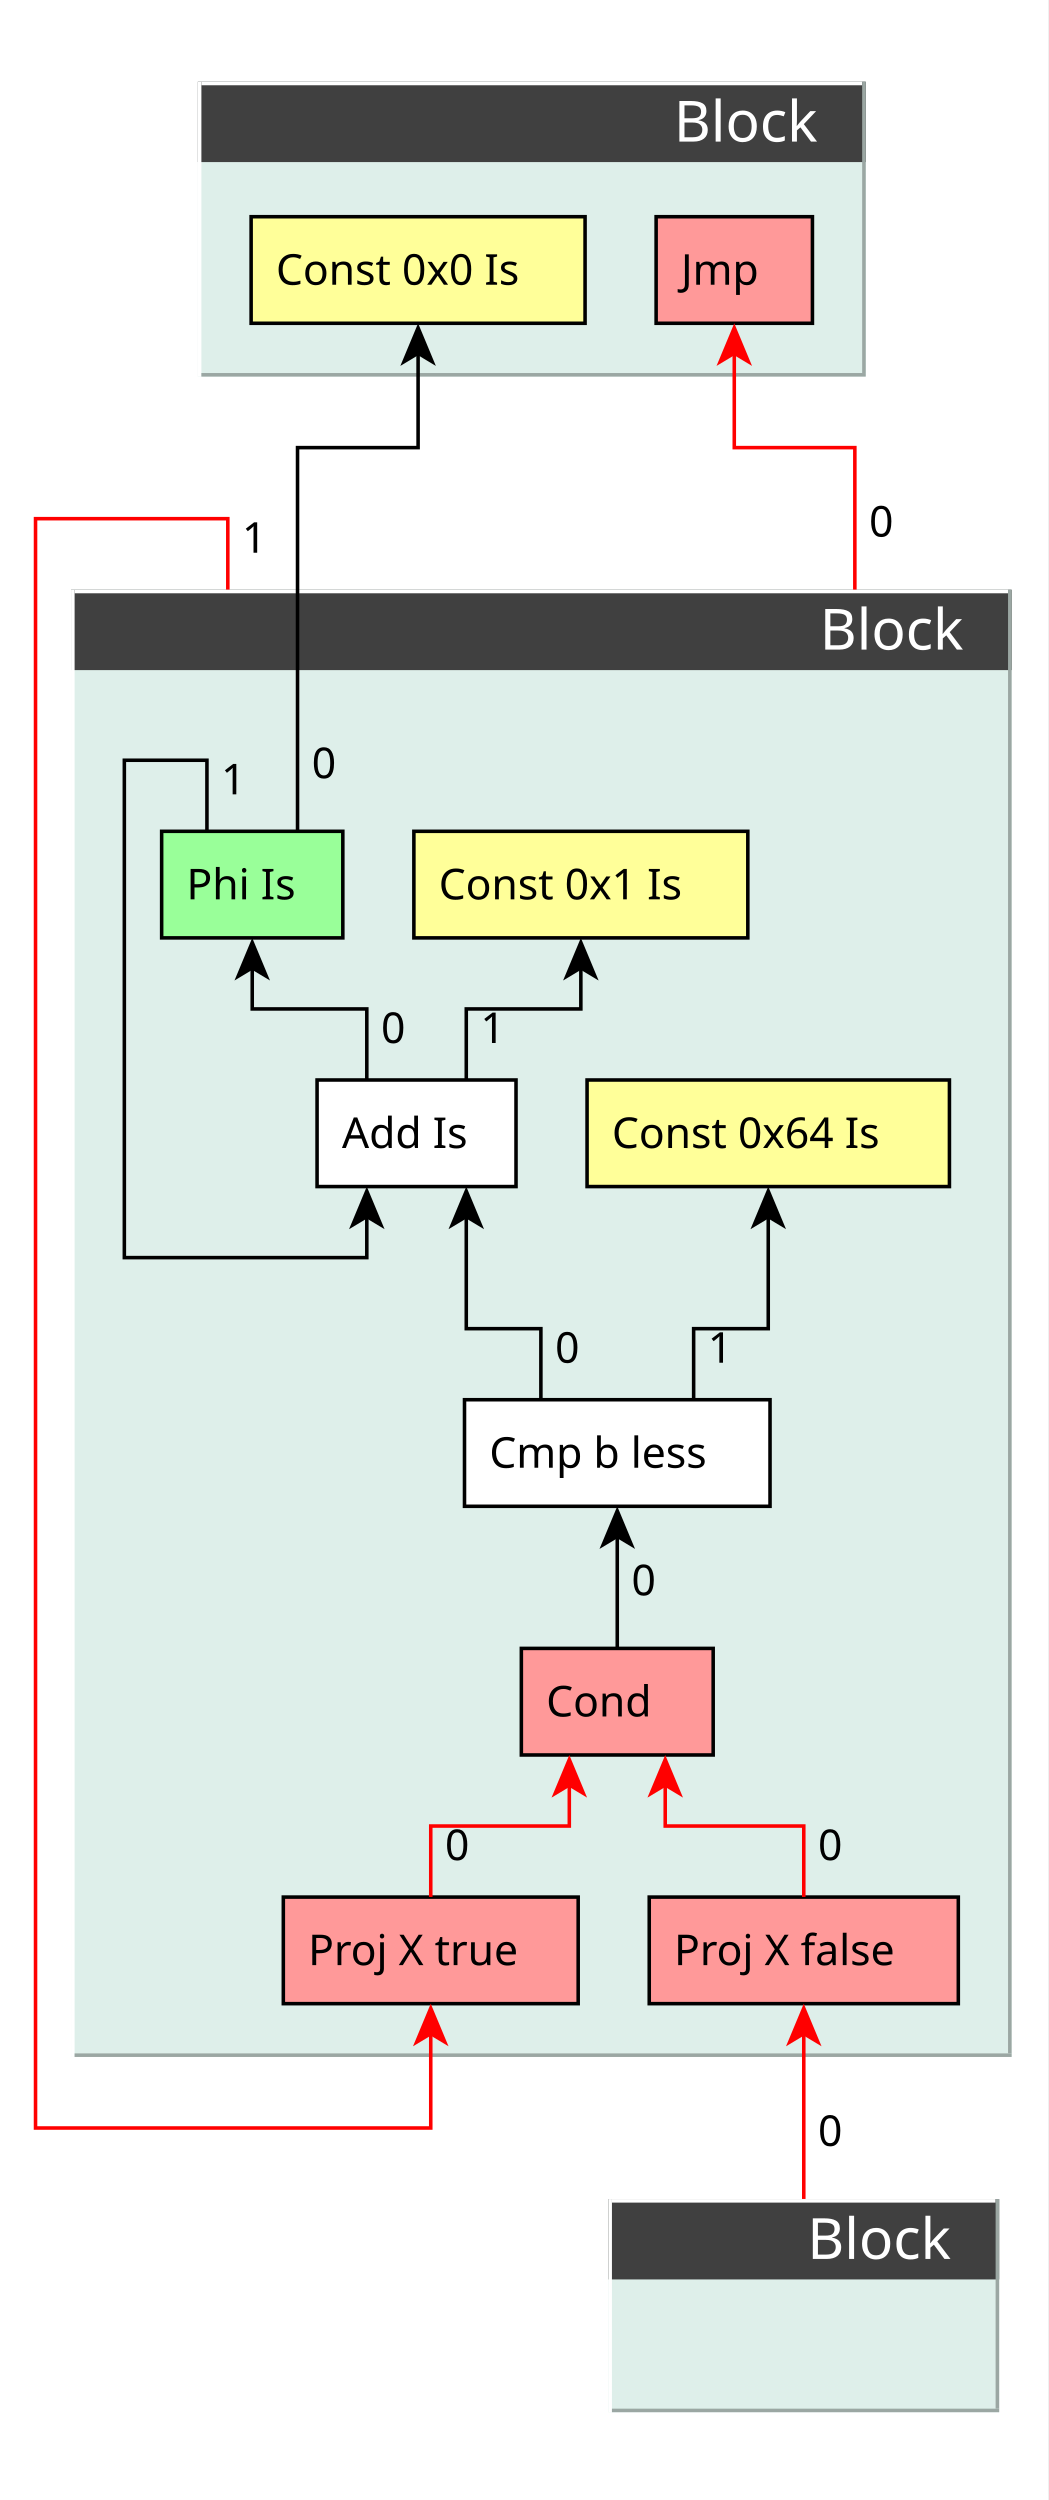
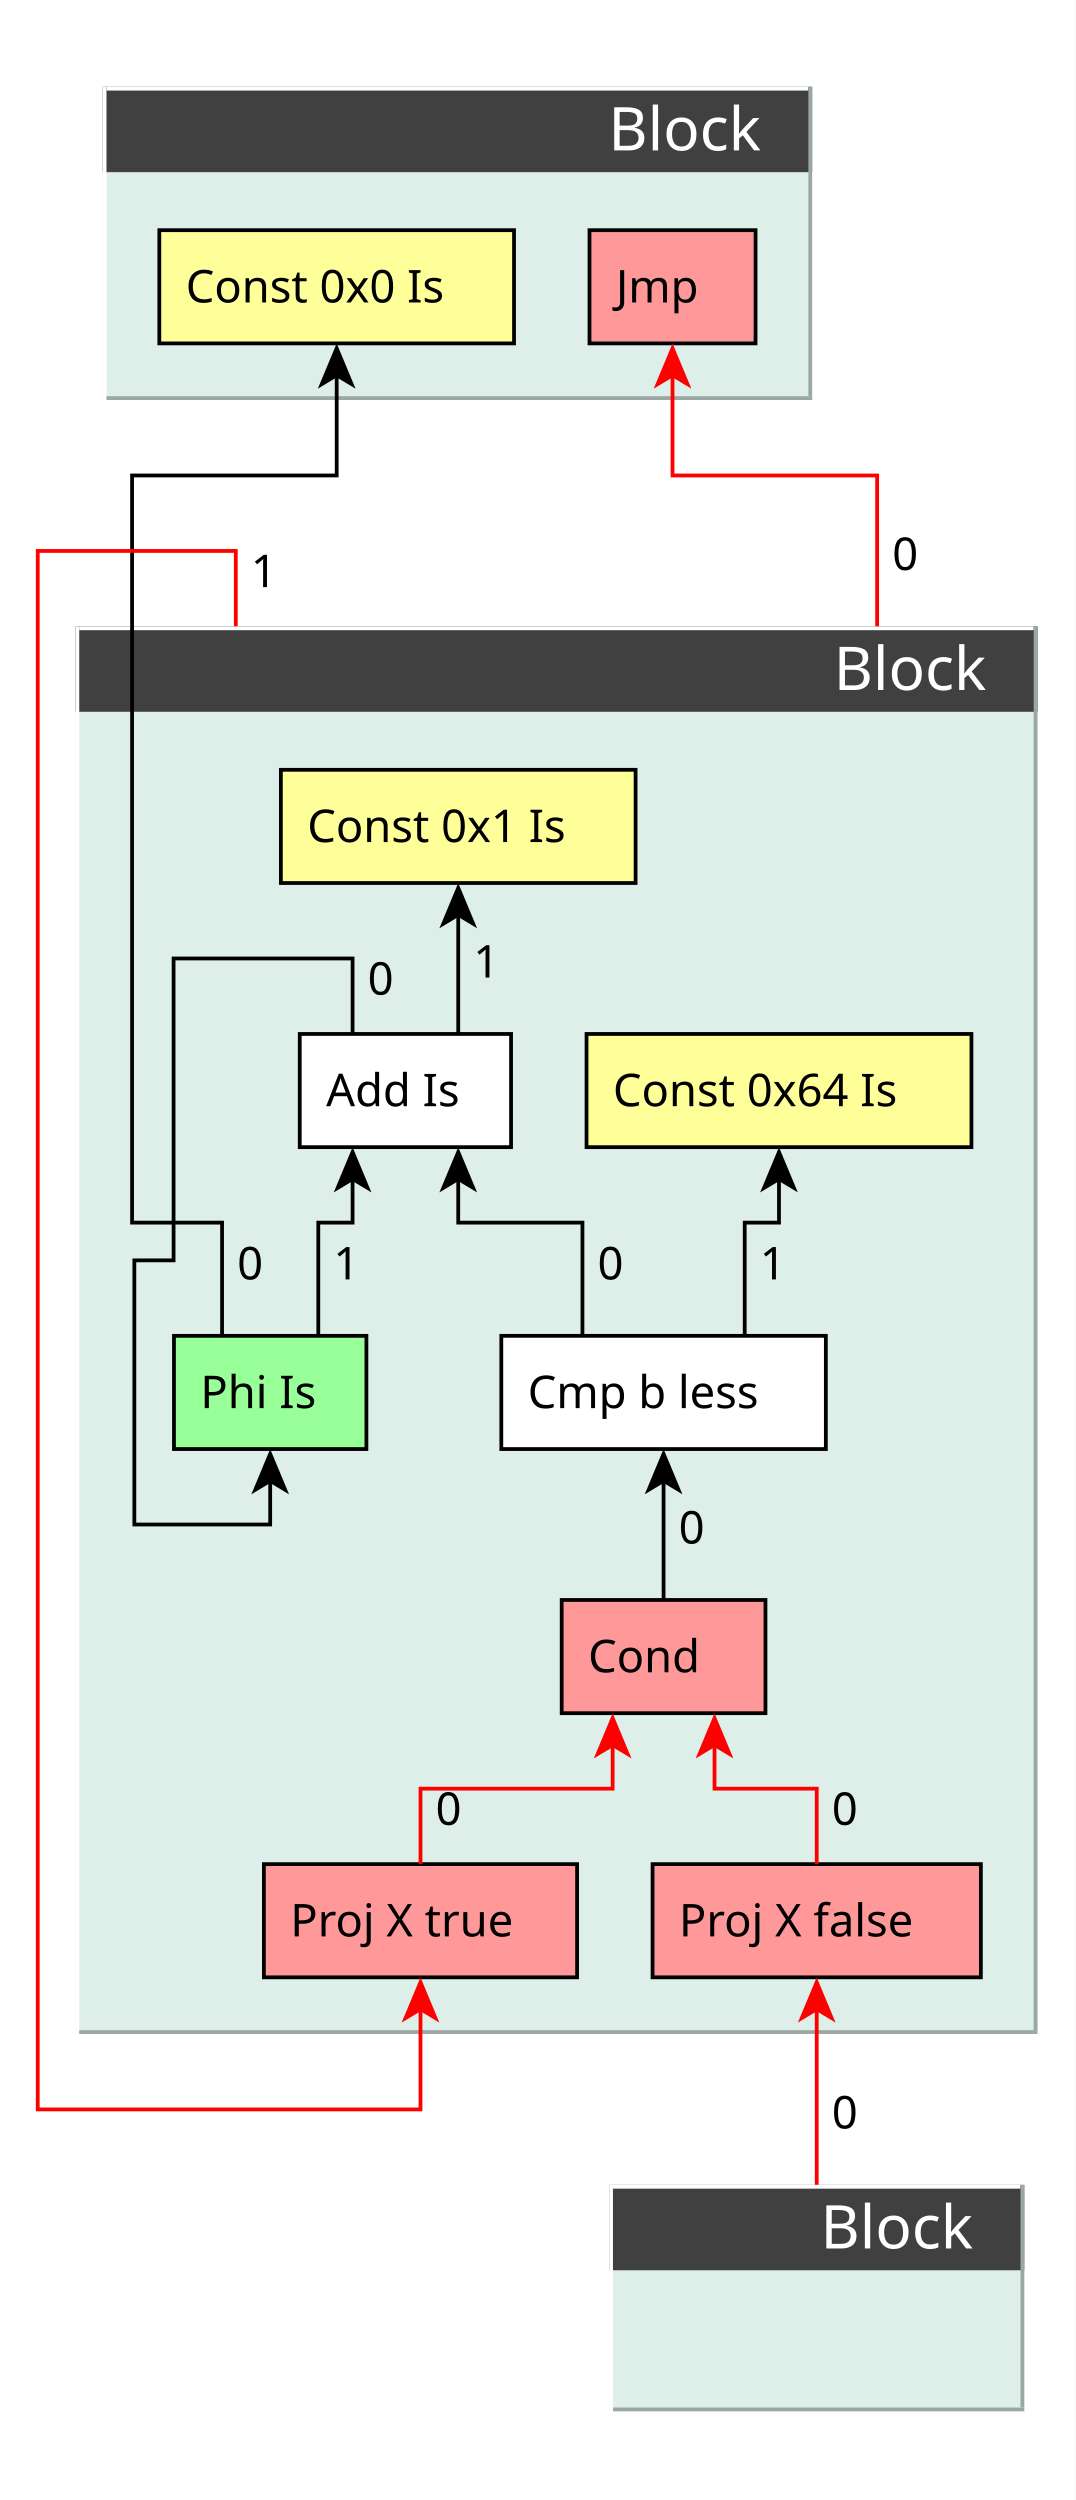
- <svg xmlns="http://www.w3.org/2000/svg" fill-opacity="1" color-rendering="auto" color-interpolation="auto" text-rendering="auto" stroke="black" stroke-linecap="square" width="275" stroke-miterlimit="10" shape-rendering="auto" stroke-opacity="1" fill="black" stroke-dasharray="none" font-weight="normal" stroke-width="1" height="656" font-family="'Dialog'" font-style="normal" stroke-linejoin="miter" font-size="12" stroke-dashoffset="0" image-rendering="auto">
+ <svg xmlns="http://www.w3.org/2000/svg" fill-opacity="1" color-rendering="auto" color-interpolation="auto" text-rendering="auto" stroke="black" stroke-linecap="square" width="265" stroke-miterlimit="10" shape-rendering="auto" stroke-opacity="1" fill="black" stroke-dasharray="none" font-weight="normal" stroke-width="1" height="616" font-family="'Dialog'" font-style="normal" stroke-linejoin="miter" font-size="12" stroke-dashoffset="0" image-rendering="auto">
  <defs id="genericDefs" />
  <g>
    <defs id="defs1">
      <clipPath clipPathUnits="userSpaceOnUse" id="clipPath1">
-         <path d="M0 0 L275 0 L275 656 L0 656 L0 0 Z" />
+         <path d="M0 0 L265 0 L265 616 L0 616 L0 0 Z" />
      </clipPath>
      <clipPath clipPathUnits="userSpaceOnUse" id="clipPath2">
-         <path d="M-10 -23 L285 -23 L285 680.709 L-10 680.709 L-10 -23 Z" />
+         <path d="M-10 -23 L275 -23 L275 639.49 L-10 639.49 L-10 -23 Z" />
      </clipPath>
    </defs>
-     <g fill="white" transform="scale(0.9322,0.9322) translate(10,23)" stroke="white">
-       <rect x="-10" y="-23" clip-path="url(#clipPath2)" width="295" height="704" stroke="none" />
+     <g fill="white" transform="scale(0.9298,0.9298) translate(10,23)" stroke="white">
+       <rect x="-10" y="-23" clip-path="url(#clipPath2)" width="285" height="663" stroke="none" />
    </g>
    <g id="y.node.0">
-       <g fill="rgb(222,239,234)" transform="matrix(0.9322,0,0,0.9322,9.322,21.4407)" stroke="rgb(222,239,234)">
-         <rect width="188" x="45.688" height="83" y="0" stroke="none" />
-       </g>
-       <g id="bla">
-         <g fill="rgb(64,64,64)" transform="matrix(0.9322,0,0,0.9322,9.322,21.4407)" stroke="rgb(64,64,64)">
-           <rect width="188" x="45.688" height="22.625" y="0" stroke="none" />
-         </g>
-         <g fill="white" font-size="16" font-family="sans-serif" transform="matrix(0.9322,0,0,0.9322,9.322,21.4407)" stroke="white">
-           <text xml:space="preserve" x="179.688" y="16.852" stroke="none">Block  </text>
-         </g>
-       </g>
-       <g fill="white" transform="matrix(0.9322,0,0,0.9322,9.322,21.4407)" stroke="white">
-         <rect width="1" x="45.688" height="83" y="0" stroke="none" />
-         <rect width="186" x="46.688" height="1" y="0" stroke="none" />
-         <rect x="46.688" y="82" fill="rgb(155,167,163)" width="187" height="1" stroke="none" />
-         <rect x="232.688" y="0" fill="rgb(155,167,163)" width="1" height="82" stroke="none" />
+       <g fill="rgb(222,239,234)" transform="matrix(0.9298,0,0,0.9298,9.2982,21.386)" stroke="rgb(222,239,234)">
+         <rect width="188" x="17.222" height="83" y="0" stroke="none" />
+       </g>
+       <g id="bla">
+         <g fill="rgb(64,64,64)" transform="matrix(0.9298,0,0,0.9298,9.2982,21.386)" stroke="rgb(64,64,64)">
+           <rect width="188" x="17.222" height="22.625" y="0" stroke="none" />
+         </g>
+         <g fill="white" font-size="16" font-family="sans-serif" transform="matrix(0.9298,0,0,0.9298,9.2982,21.386)" stroke="white">
+           <text xml:space="preserve" x="151.222" y="16.852" stroke="none">Block  </text>
+         </g>
+       </g>
+       <g fill="white" transform="matrix(0.9298,0,0,0.9298,9.2982,21.386)" stroke="white">
+         <rect width="1" x="17.222" height="83" y="0" stroke="none" />
+         <rect width="186" x="18.222" height="1" y="0" stroke="none" />
+         <rect x="18.222" y="82" fill="rgb(155,167,163)" width="187" height="1" stroke="none" />
+         <rect x="204.222" y="0" fill="rgb(155,167,163)" width="1" height="82" stroke="none" />
      </g>
    </g>
    <g id="y.node.1">
-       <g fill="rgb(255,153,153)" transform="matrix(0.9322,0,0,0.9322,9.322,21.4407)" stroke="rgb(255,153,153)">
-         <rect width="44" x="174.688" height="30" y="38" stroke="none" />
-       </g>
-       <g id="bla">
-         <g font-family="sans-serif" transform="matrix(0.9322,0,0,0.9322,9.322,21.4407)">
-           <text xml:space="preserve" x="181.688" y="57.154" stroke="none">Jmp  </text>
-         </g>
-       </g>
-       <g stroke-miterlimit="1.45" transform="matrix(0.9322,0,0,0.9322,9.322,21.4407)" stroke-linecap="butt">
-         <rect fill="none" width="44" x="174.688" height="30" y="38" />
+       <g fill="rgb(255,153,153)" transform="matrix(0.9298,0,0,0.9298,9.2982,21.386)" stroke="rgb(255,153,153)">
+         <rect width="44" x="146.222" height="30" y="38" stroke="none" />
+       </g>
+       <g id="bla">
+         <g font-family="sans-serif" transform="matrix(0.9298,0,0,0.9298,9.2982,21.386)">
+           <text xml:space="preserve" x="153.222" y="57.154" stroke="none">Jmp  </text>
+         </g>
+       </g>
+       <g stroke-miterlimit="1.45" transform="matrix(0.9298,0,0,0.9298,9.2982,21.386)" stroke-linecap="butt">
+         <rect fill="none" width="44" x="146.222" height="30" y="38" />
      </g>
    </g>
    <g id="y.node.2">
-       <g fill="rgb(255,255,153)" transform="matrix(0.9322,0,0,0.9322,9.322,21.4407)" stroke="rgb(255,255,153)">
-         <rect width="94" x="60.688" height="30" y="38" stroke="none" />
-       </g>
-       <g id="bla">
-         <g font-family="sans-serif" transform="matrix(0.9322,0,0,0.9322,9.322,21.4407)">
-           <text xml:space="preserve" x="67.688" y="57.154" stroke="none">Const 0x0 Is </text>
-         </g>
-       </g>
-       <g stroke-miterlimit="1.45" transform="matrix(0.9322,0,0,0.9322,9.322,21.4407)" stroke-linecap="butt">
-         <rect fill="none" width="94" x="60.688" height="30" y="38" />
+       <g fill="rgb(255,255,153)" transform="matrix(0.9298,0,0,0.9298,9.2982,21.386)" stroke="rgb(255,255,153)">
+         <rect width="94" x="32.222" height="30" y="38" stroke="none" />
+       </g>
+       <g id="bla">
+         <g font-family="sans-serif" transform="matrix(0.9298,0,0,0.9298,9.2982,21.386)">
+           <text xml:space="preserve" x="39.222" y="57.154" stroke="none">Const 0x0 Is </text>
+         </g>
+       </g>
+       <g stroke-miterlimit="1.45" transform="matrix(0.9298,0,0,0.9298,9.2982,21.386)" stroke-linecap="butt">
+         <rect fill="none" width="94" x="32.222" height="30" y="38" />
      </g>
    </g>
    <g id="y.node.3">
-       <g fill="rgb(222,239,234)" transform="matrix(0.9322,0,0,0.9322,9.322,21.4407)" stroke="rgb(222,239,234)">
-         <rect width="264.75" x="10" height="413" y="143" stroke="none" />
-       </g>
-       <g id="bla">
-         <g fill="rgb(64,64,64)" transform="matrix(0.9322,0,0,0.9322,9.322,21.4407)" stroke="rgb(64,64,64)">
-           <rect width="264.75" x="10" height="22.625" y="143" stroke="none" />
-         </g>
-         <g fill="white" font-size="16" font-family="sans-serif" transform="matrix(0.9322,0,0,0.9322,9.322,21.4407)" stroke="white">
-           <text xml:space="preserve" x="220.75" y="159.852" stroke="none">Block  </text>
-         </g>
-       </g>
-       <g fill="white" transform="matrix(0.9322,0,0,0.9322,9.322,21.4407)" stroke="white">
-         <rect width="1" x="10" height="413" y="143" stroke="none" />
-         <rect width="262.75" x="11" height="1" y="143" stroke="none" />
-         <rect x="11" y="555" fill="rgb(155,167,163)" width="263.75" height="1" stroke="none" />
-         <rect x="273.75" y="143" fill="rgb(155,167,163)" width="1" height="412" stroke="none" />
+       <g fill="rgb(222,239,234)" transform="matrix(0.9298,0,0,0.9298,9.2982,21.386)" stroke="rgb(222,239,234)">
+         <rect width="254.933" x="10" height="373" y="143" stroke="none" />
+       </g>
+       <g id="bla">
+         <g fill="rgb(64,64,64)" transform="matrix(0.9298,0,0,0.9298,9.2982,21.386)" stroke="rgb(64,64,64)">
+           <rect width="254.933" x="10" height="22.625" y="143" stroke="none" />
+         </g>
+         <g fill="white" font-size="16" font-family="sans-serif" transform="matrix(0.9298,0,0,0.9298,9.2982,21.386)" stroke="white">
+           <text xml:space="preserve" x="210.933" y="159.852" stroke="none">Block  </text>
+         </g>
+       </g>
+       <g fill="white" transform="matrix(0.9298,0,0,0.9298,9.2982,21.386)" stroke="white">
+         <rect width="1" x="10" height="373" y="143" stroke="none" />
+         <rect width="252.933" x="11" height="1" y="143" stroke="none" />
+         <rect x="11" y="515" fill="rgb(155,167,163)" width="253.933" height="1" stroke="none" />
+         <rect x="263.933" y="143" fill="rgb(155,167,163)" width="1" height="372" stroke="none" />
      </g>
    </g>
    <g id="y.node.4">
-       <g fill="rgb(255,153,153)" transform="matrix(0.9322,0,0,0.9322,9.322,21.4407)" stroke="rgb(255,153,153)">
-         <rect width="83" x="69.75" height="30" y="511" stroke="none" />
-       </g>
-       <g id="bla">
-         <g font-family="sans-serif" transform="matrix(0.9322,0,0,0.9322,9.322,21.4407)">
-           <text xml:space="preserve" x="76.75" y="530.154" stroke="none">Proj X true </text>
-         </g>
-       </g>
-       <g stroke-miterlimit="1.45" transform="matrix(0.9322,0,0,0.9322,9.322,21.4407)" stroke-linecap="butt">
-         <rect fill="none" width="83" x="69.75" height="30" y="511" />
+       <g fill="rgb(255,153,153)" transform="matrix(0.9298,0,0,0.9298,9.2982,21.386)" stroke="rgb(255,153,153)">
+         <rect width="83" x="59.933" height="30" y="471" stroke="none" />
+       </g>
+       <g id="bla">
+         <g font-family="sans-serif" transform="matrix(0.9298,0,0,0.9298,9.2982,21.386)">
+           <text xml:space="preserve" x="66.933" y="490.154" stroke="none">Proj X true </text>
+         </g>
+       </g>
+       <g stroke-miterlimit="1.45" transform="matrix(0.9298,0,0,0.9298,9.2982,21.386)" stroke-linecap="butt">
+         <rect fill="none" width="83" x="59.933" height="30" y="471" />
      </g>
    </g>
    <g id="y.node.5">
-       <g fill="rgb(255,153,153)" transform="matrix(0.9322,0,0,0.9322,9.322,21.4407)" stroke="rgb(255,153,153)">
-         <rect width="54" x="136.75" height="30" y="441" stroke="none" />
-       </g>
-       <g id="bla">
-         <g font-family="sans-serif" transform="matrix(0.9322,0,0,0.9322,9.322,21.4407)">
-           <text xml:space="preserve" x="143.75" y="460.154" stroke="none">Cond  </text>
-         </g>
-       </g>
-       <g stroke-miterlimit="1.45" transform="matrix(0.9322,0,0,0.9322,9.322,21.4407)" stroke-linecap="butt">
-         <rect fill="none" width="54" x="136.75" height="30" y="441" />
+       <g fill="rgb(255,153,153)" transform="matrix(0.9298,0,0,0.9298,9.2982,21.386)" stroke="rgb(255,153,153)">
+         <rect width="54" x="138.85" height="30" y="401" stroke="none" />
+       </g>
+       <g id="bla">
+         <g font-family="sans-serif" transform="matrix(0.9298,0,0,0.9298,9.2982,21.386)">
+           <text xml:space="preserve" x="145.85" y="420.154" stroke="none">Cond  </text>
+         </g>
+       </g>
+       <g stroke-miterlimit="1.45" transform="matrix(0.9298,0,0,0.9298,9.2982,21.386)" stroke-linecap="butt">
+         <rect fill="none" width="54" x="138.85" height="30" y="401" />
      </g>
    </g>
    <g id="y.node.6">
-       <g fill="white" transform="matrix(0.9322,0,0,0.9322,9.322,21.4407)" stroke="white">
-         <rect width="86" x="120.75" height="30" y="371" stroke="none" />
-       </g>
-       <g id="bla">
-         <g font-family="sans-serif" transform="matrix(0.9322,0,0,0.9322,9.322,21.4407)">
-           <text xml:space="preserve" x="127.75" y="390.154" stroke="none">Cmp b less </text>
-         </g>
-       </g>
-       <g stroke-miterlimit="1.45" transform="matrix(0.9322,0,0,0.9322,9.322,21.4407)" stroke-linecap="butt">
-         <rect fill="none" width="86" x="120.75" height="30" y="371" />
+       <g fill="white" transform="matrix(0.9298,0,0,0.9298,9.2982,21.386)" stroke="white">
+         <rect width="86" x="122.85" height="30" y="331" stroke="none" />
+       </g>
+       <g id="bla">
+         <g font-family="sans-serif" transform="matrix(0.9298,0,0,0.9298,9.2982,21.386)">
+           <text xml:space="preserve" x="129.85" y="350.154" stroke="none">Cmp b less </text>
+         </g>
+       </g>
+       <g stroke-miterlimit="1.45" transform="matrix(0.9298,0,0,0.9298,9.2982,21.386)" stroke-linecap="butt">
+         <rect fill="none" width="86" x="122.85" height="30" y="331" />
      </g>
    </g>
    <g id="y.node.7">
-       <g fill="white" transform="matrix(0.9322,0,0,0.9322,9.322,21.4407)" stroke="white">
-         <rect width="56" x="79.25" height="30" y="281" stroke="none" />
-       </g>
-       <g id="bla">
-         <g font-family="sans-serif" transform="matrix(0.9322,0,0,0.9322,9.322,21.4407)">
-           <text xml:space="preserve" x="86.25" y="300.154" stroke="none">Add Is </text>
-         </g>
-       </g>
-       <g stroke-miterlimit="1.45" transform="matrix(0.9322,0,0,0.9322,9.322,21.4407)" stroke-linecap="butt">
-         <rect fill="none" width="56" x="79.25" height="30" y="281" />
+       <g fill="white" transform="matrix(0.9298,0,0,0.9298,9.2982,21.386)" stroke="white">
+         <rect width="56" x="69.433" height="30" y="251" stroke="none" />
+       </g>
+       <g id="bla">
+         <g font-family="sans-serif" transform="matrix(0.9298,0,0,0.9298,9.2982,21.386)">
+           <text xml:space="preserve" x="76.433" y="270.154" stroke="none">Add Is </text>
+         </g>
+       </g>
+       <g stroke-miterlimit="1.45" transform="matrix(0.9298,0,0,0.9298,9.2982,21.386)" stroke-linecap="butt">
+         <rect fill="none" width="56" x="69.433" height="30" y="251" />
      </g>
    </g>
    <g id="y.node.8">
-       <g fill="rgb(153,255,153)" transform="matrix(0.9322,0,0,0.9322,9.322,21.4407)" stroke="rgb(153,255,153)">
-         <rect width="51" x="35.5" height="30" y="211" stroke="none" />
-       </g>
-       <g id="bla">
-         <g font-family="sans-serif" transform="matrix(0.9322,0,0,0.9322,9.322,21.4407)">
-           <text xml:space="preserve" x="42.5" y="230.154" stroke="none">Phi Is </text>
-         </g>
-       </g>
-       <g stroke-miterlimit="1.45" transform="matrix(0.9322,0,0,0.9322,9.322,21.4407)" stroke-linecap="butt">
-         <rect fill="none" width="51" x="35.5" height="30" y="211" />
+       <g fill="rgb(153,255,153)" transform="matrix(0.9298,0,0,0.9298,9.2982,21.386)" stroke="rgb(153,255,153)">
+         <rect width="51" x="36.1" height="30" y="331" stroke="none" />
+       </g>
+       <g id="bla">
+         <g font-family="sans-serif" transform="matrix(0.9298,0,0,0.9298,9.2982,21.386)">
+           <text xml:space="preserve" x="43.1" y="350.154" stroke="none">Phi Is </text>
+         </g>
+       </g>
+       <g stroke-miterlimit="1.45" transform="matrix(0.9298,0,0,0.9298,9.2982,21.386)" stroke-linecap="butt">
+         <rect fill="none" width="51" x="36.1" height="30" y="331" />
      </g>
    </g>
    <g id="y.node.9">
-       <g fill="rgb(255,255,153)" transform="matrix(0.9322,0,0,0.9322,9.322,21.4407)" stroke="rgb(255,255,153)">
-         <rect width="94" x="106.5" height="30" y="211" stroke="none" />
-       </g>
-       <g id="bla">
-         <g font-family="sans-serif" transform="matrix(0.9322,0,0,0.9322,9.322,21.4407)">
-           <text xml:space="preserve" x="113.5" y="230.154" stroke="none">Const 0x1 Is </text>
-         </g>
-       </g>
-       <g stroke-miterlimit="1.45" transform="matrix(0.9322,0,0,0.9322,9.322,21.4407)" stroke-linecap="butt">
-         <rect fill="none" width="94" x="106.5" height="30" y="211" />
+       <g fill="rgb(255,255,153)" transform="matrix(0.9298,0,0,0.9298,9.2982,21.386)" stroke="rgb(255,255,153)">
+         <rect width="94" x="64.433" height="30" y="181" stroke="none" />
+       </g>
+       <g id="bla">
+         <g font-family="sans-serif" transform="matrix(0.9298,0,0,0.9298,9.2982,21.386)">
+           <text xml:space="preserve" x="71.433" y="200.154" stroke="none">Const 0x1 Is </text>
+         </g>
+       </g>
+       <g stroke-miterlimit="1.45" transform="matrix(0.9298,0,0,0.9298,9.2982,21.386)" stroke-linecap="butt">
+         <rect fill="none" width="94" x="64.433" height="30" y="181" />
      </g>
    </g>
    <g id="y.node.10">
-       <g fill="rgb(255,255,153)" transform="matrix(0.9322,0,0,0.9322,9.322,21.4407)" stroke="rgb(255,255,153)">
-         <rect width="102" x="155.25" height="30" y="281" stroke="none" />
-       </g>
-       <g id="bla">
-         <g font-family="sans-serif" transform="matrix(0.9322,0,0,0.9322,9.322,21.4407)">
-           <text xml:space="preserve" x="162.25" y="300.154" stroke="none">Const 0x64 Is </text>
-         </g>
-       </g>
-       <g stroke-miterlimit="1.45" transform="matrix(0.9322,0,0,0.9322,9.322,21.4407)" stroke-linecap="butt">
-         <rect fill="none" width="102" x="155.25" height="30" y="281" />
+       <g fill="rgb(255,255,153)" transform="matrix(0.9298,0,0,0.9298,9.2982,21.386)" stroke="rgb(255,255,153)">
+         <rect width="102" x="145.433" height="30" y="251" stroke="none" />
+       </g>
+       <g id="bla">
+         <g font-family="sans-serif" transform="matrix(0.9298,0,0,0.9298,9.2982,21.386)">
+           <text xml:space="preserve" x="152.433" y="270.154" stroke="none">Const 0x64 Is </text>
+         </g>
+       </g>
+       <g stroke-miterlimit="1.45" transform="matrix(0.9298,0,0,0.9298,9.2982,21.386)" stroke-linecap="butt">
+         <rect fill="none" width="102" x="145.433" height="30" y="251" />
      </g>
    </g>
    <g id="y.node.11">
-       <g fill="rgb(255,153,153)" transform="matrix(0.9322,0,0,0.9322,9.322,21.4407)" stroke="rgb(255,153,153)">
-         <rect width="87" x="172.75" height="30" y="511" stroke="none" />
-       </g>
-       <g id="bla">
-         <g font-family="sans-serif" transform="matrix(0.9322,0,0,0.9322,9.322,21.4407)">
-           <text xml:space="preserve" x="179.75" y="530.154" stroke="none">Proj X false </text>
-         </g>
-       </g>
-       <g stroke-miterlimit="1.45" transform="matrix(0.9322,0,0,0.9322,9.322,21.4407)" stroke-linecap="butt">
-         <rect fill="none" width="87" x="172.75" height="30" y="511" />
+       <g fill="rgb(255,153,153)" transform="matrix(0.9298,0,0,0.9298,9.2982,21.386)" stroke="rgb(255,153,153)">
+         <rect width="87" x="162.933" height="30" y="471" stroke="none" />
+       </g>
+       <g id="bla">
+         <g font-family="sans-serif" transform="matrix(0.9298,0,0,0.9298,9.2982,21.386)">
+           <text xml:space="preserve" x="169.933" y="490.154" stroke="none">Proj X false </text>
+         </g>
+       </g>
+       <g stroke-miterlimit="1.45" transform="matrix(0.9298,0,0,0.9298,9.2982,21.386)" stroke-linecap="butt">
+         <rect fill="none" width="87" x="162.933" height="30" y="471" />
      </g>
    </g>
    <g id="y.node.12">
-       <g fill="rgb(222,239,234)" transform="matrix(0.9322,0,0,0.9322,9.322,21.4407)" stroke="rgb(222,239,234)">
-         <rect width="110" x="161.25" height="60" y="596" stroke="none" />
-       </g>
-       <g id="bla">
-         <g fill="rgb(64,64,64)" transform="matrix(0.9322,0,0,0.9322,9.322,21.4407)" stroke="rgb(64,64,64)">
-           <rect width="110" x="161.25" height="22.625" y="596" stroke="none" />
-         </g>
-         <g fill="white" font-size="16" font-family="sans-serif" transform="matrix(0.9322,0,0,0.9322,9.322,21.4407)" stroke="white">
-           <text xml:space="preserve" x="217.25" y="612.852" stroke="none">Block  </text>
-         </g>
-       </g>
-       <g fill="white" transform="matrix(0.9322,0,0,0.9322,9.322,21.4407)" stroke="white">
-         <rect width="1" x="161.25" height="60" y="596" stroke="none" />
-         <rect width="108" x="162.25" height="1" y="596" stroke="none" />
-         <rect x="162.25" y="655" fill="rgb(155,167,163)" width="109" height="1" stroke="none" />
-         <rect x="270.25" y="596" fill="rgb(155,167,163)" width="1" height="59" stroke="none" />
+       <g fill="rgb(222,239,234)" transform="matrix(0.9298,0,0,0.9298,9.2982,21.386)" stroke="rgb(222,239,234)">
+         <rect width="110" x="151.433" height="60" y="556" stroke="none" />
+       </g>
+       <g id="bla">
+         <g fill="rgb(64,64,64)" transform="matrix(0.9298,0,0,0.9298,9.2982,21.386)" stroke="rgb(64,64,64)">
+           <rect width="110" x="151.433" height="22.625" y="556" stroke="none" />
+         </g>
+         <g fill="white" font-size="16" font-family="sans-serif" transform="matrix(0.9298,0,0,0.9298,9.2982,21.386)" stroke="white">
+           <text xml:space="preserve" x="207.433" y="572.852" stroke="none">Block  </text>
+         </g>
+       </g>
+       <g fill="white" transform="matrix(0.9298,0,0,0.9298,9.2982,21.386)" stroke="white">
+         <rect width="1" x="151.433" height="60" y="556" stroke="none" />
+         <rect width="108" x="152.433" height="1" y="556" stroke="none" />
+         <rect x="152.433" y="615" fill="rgb(155,167,163)" width="109" height="1" stroke="none" />
+         <rect x="260.433" y="556" fill="rgb(155,167,163)" width="1" height="59" stroke="none" />
      </g>
    </g>
    <g id="y.edge.0">
-       <g fill="red" stroke-miterlimit="1.45" transform="matrix(0.9322,0,0,0.9322,9.322,21.4407)" stroke-linecap="butt" stroke="red">
-         <path fill="none" d="M111.25 510.961 L111.25 491 L150.25 491 L150.25 479" />
-         <path d="M150.25 471 L145.25 483 L150.25 480 L155.25 483 Z" stroke="none" />
-       </g>
-       <g>
-         <g stroke-miterlimit="1.45" font-family="sans-serif" transform="matrix(0.9322,0,0,0.9322,9.322,21.4407)" stroke-linecap="butt">
-           <text xml:space="preserve" x="115.25" y="500.592" stroke="none">0</text>
+       <g fill="red" stroke-miterlimit="1.45" transform="matrix(0.9298,0,0,0.9298,9.2982,21.386)" stroke-linecap="butt" stroke="red">
+         <path fill="none" d="M101.433 470.961 L101.433 451 L152.35 451 L152.35 439" />
+         <path d="M152.35 431 L147.35 443 L152.35 440 L157.35 443 Z" stroke="none" />
+       </g>
+       <g>
+         <g stroke-miterlimit="1.45" font-family="sans-serif" transform="matrix(0.9298,0,0,0.9298,9.2982,21.386)" stroke-linecap="butt">
+           <text xml:space="preserve" x="105.433" y="460.592" stroke="none">0</text>
        </g>
      </g>
    </g>
    <g id="y.edge.1">
-       <g stroke-miterlimit="1.45" transform="matrix(0.9322,0,0,0.9322,9.322,21.4407)" stroke-linecap="butt">
-         <path fill="none" d="M163.75 440.961 L163.75 409" />
-         <path d="M163.75 401 L158.75 413 L163.75 410 L168.75 413 Z" stroke="none" />
-       </g>
-       <g>
-         <g stroke-miterlimit="1.45" font-family="sans-serif" transform="matrix(0.9322,0,0,0.9322,9.322,21.4407)" stroke-linecap="butt">
-           <text xml:space="preserve" x="167.75" y="426.045" stroke="none">0</text>
+       <g stroke-miterlimit="1.45" transform="matrix(0.9298,0,0,0.9298,9.2982,21.386)" stroke-linecap="butt">
+         <path fill="none" d="M165.85 400.961 L165.85 369" />
+         <path d="M165.85 361 L160.85 373 L165.85 370 L170.85 373 Z" stroke="none" />
+       </g>
+       <g>
+         <g stroke-miterlimit="1.45" font-family="sans-serif" transform="matrix(0.9298,0,0,0.9298,9.2982,21.386)" stroke-linecap="butt">
+           <text xml:space="preserve" x="169.85" y="386.045" stroke="none">0</text>
        </g>
      </g>
    </g>
    <g id="y.edge.2">
-       <g stroke-miterlimit="1.45" transform="matrix(0.9322,0,0,0.9322,9.322,21.4407)" stroke-linecap="butt">
-         <path fill="none" d="M142.25 370.961 L142.25 351 L121.25 351 L121.25 319" />
-         <path d="M121.25 311 L116.25 323 L121.25 320 L126.25 323 Z" stroke="none" />
-       </g>
-       <g>
-         <g stroke-miterlimit="1.45" font-family="sans-serif" transform="matrix(0.9322,0,0,0.9322,9.322,21.4407)" stroke-linecap="butt">
-           <text xml:space="preserve" x="146.25" y="360.592" stroke="none">0</text>
+       <g stroke-miterlimit="1.45" transform="matrix(0.9298,0,0,0.9298,9.2982,21.386)" stroke-linecap="butt">
+         <path fill="none" d="M144.35 330.971 L144.35 301 L111.433 301 L111.433 289" />
+         <path d="M111.433 281 L106.433 293 L111.433 290 L116.433 293 Z" stroke="none" />
+       </g>
+       <g>
+         <g stroke-miterlimit="1.45" font-family="sans-serif" transform="matrix(0.9298,0,0,0.9298,9.2982,21.386)" stroke-linecap="butt">
+           <text xml:space="preserve" x="148.35" y="316.045" stroke="none">0</text>
        </g>
      </g>
    </g>
    <g id="y.edge.3">
-       <g stroke-miterlimit="1.45" transform="matrix(0.9322,0,0,0.9322,9.322,21.4407)" stroke-linecap="butt">
-         <path fill="none" d="M185.25 370.961 L185.25 351 L206.25 351 L206.25 319" />
-         <path d="M206.25 311 L201.25 323 L206.25 320 L211.25 323 Z" stroke="none" />
-       </g>
-       <g>
-         <g stroke-miterlimit="1.45" font-family="sans-serif" transform="matrix(0.9322,0,0,0.9322,9.322,21.4407)" stroke-linecap="butt">
-           <text xml:space="preserve" x="189.25" y="360.592" stroke="none">1</text>
+       <g stroke-miterlimit="1.45" transform="matrix(0.9298,0,0,0.9298,9.2982,21.386)" stroke-linecap="butt">
+         <path fill="none" d="M187.35 330.971 L187.35 301 L196.433 301 L196.433 289" />
+         <path d="M196.433 281 L191.433 293 L196.433 290 L201.433 293 Z" stroke="none" />
+       </g>
+       <g>
+         <g stroke-miterlimit="1.45" font-family="sans-serif" transform="matrix(0.9298,0,0,0.9298,9.2982,21.386)" stroke-linecap="butt">
+           <text xml:space="preserve" x="191.35" y="316.045" stroke="none">1</text>
        </g>
      </g>
    </g>
    <g id="y.edge.4">
-       <g stroke-miterlimit="1.45" transform="matrix(0.9322,0,0,0.9322,9.322,21.4407)" stroke-linecap="butt">
-         <path fill="none" d="M93.25 280.961 L93.25 261 L61 261 L61 249" />
-         <path d="M61 241 L56 253 L61 250 L66 253 Z" stroke="none" />
-       </g>
-       <g>
-         <g stroke-miterlimit="1.45" font-family="sans-serif" transform="matrix(0.9322,0,0,0.9322,9.322,21.4407)" stroke-linecap="butt">
-           <text xml:space="preserve" x="97.25" y="270.592" stroke="none">0</text>
+       <g stroke-miterlimit="1.45" transform="matrix(0.9298,0,0,0.9298,9.2982,21.386)" stroke-linecap="butt">
+         <path fill="none" d="M83.433 250.961 L83.433 231 L36 231 L36 311 L25.6 311 L25.6 381 L61.6 381 L61.6 369" />
+         <path d="M61.6 361 L56.6 373 L61.6 370 L66.6 373 Z" stroke="none" />
+       </g>
+       <g>
+         <g stroke-miterlimit="1.45" font-family="sans-serif" transform="matrix(0.9298,0,0,0.9298,9.2982,21.386)" stroke-linecap="butt">
+           <text xml:space="preserve" x="87.433" y="240.592" stroke="none">0</text>
        </g>
      </g>
    </g>
    <g id="y.edge.5">
-       <g stroke-miterlimit="1.45" transform="matrix(0.9322,0,0,0.9322,9.322,21.4407)" stroke-linecap="butt">
-         <path fill="none" d="M121.25 280.961 L121.25 261 L153.5 261 L153.5 249" />
-         <path d="M153.5 241 L148.5 253 L153.5 250 L158.5 253 Z" stroke="none" />
-       </g>
-       <g>
-         <g stroke-miterlimit="1.45" font-family="sans-serif" transform="matrix(0.9322,0,0,0.9322,9.322,21.4407)" stroke-linecap="butt">
-           <text xml:space="preserve" x="125.25" y="270.592" stroke="none">1</text>
+       <g stroke-miterlimit="1.45" transform="matrix(0.9298,0,0,0.9298,9.2982,21.386)" stroke-linecap="butt">
+         <path fill="none" d="M111.433 250.961 L111.433 219" />
+         <path d="M111.433 211 L106.433 223 L111.433 220 L116.433 223 Z" stroke="none" />
+       </g>
+       <g>
+         <g stroke-miterlimit="1.45" font-family="sans-serif" transform="matrix(0.9298,0,0,0.9298,9.2982,21.386)" stroke-linecap="butt">
+           <text xml:space="preserve" x="115.433" y="236.045" stroke="none">1</text>
        </g>
      </g>
    </g>
    <g id="y.edge.6">
-       <g stroke-miterlimit="1.45" transform="matrix(0.9322,0,0,0.9322,9.322,21.4407)" stroke-linecap="butt">
-         <path fill="none" d="M73.75 210.974 L73.75 103 L107.688 103 L107.688 76" />
-         <path d="M107.688 68 L102.688 80 L107.688 77 L112.688 80 Z" stroke="none" />
-       </g>
-       <g>
-         <g stroke-miterlimit="1.45" font-family="sans-serif" transform="matrix(0.9322,0,0,0.9322,9.322,21.4407)" stroke-linecap="butt">
-           <text xml:space="preserve" x="77.75" y="196.045" stroke="none">0</text>
+       <g stroke-miterlimit="1.45" transform="matrix(0.9298,0,0,0.9298,9.2982,21.386)" stroke-linecap="butt">
+         <path fill="none" d="M48.85 330.971 L48.85 301 L25 301 L25 103 L79.222 103 L79.222 76" />
+         <path d="M79.222 68 L74.222 80 L79.222 77 L84.222 80 Z" stroke="none" />
+       </g>
+       <g>
+         <g stroke-miterlimit="1.45" font-family="sans-serif" transform="matrix(0.9298,0,0,0.9298,9.2982,21.386)" stroke-linecap="butt">
+           <text xml:space="preserve" x="52.85" y="316.045" stroke="none">0</text>
        </g>
      </g>
    </g>
    <g id="y.edge.7">
-       <g stroke-miterlimit="1.45" transform="matrix(0.9322,0,0,0.9322,9.322,21.4407)" stroke-linecap="butt">
-         <path fill="none" d="M48.25 210.961 L48.25 191 L25 191 L25 331 L93.25 331 L93.25 319" />
-         <path d="M93.25 311 L88.25 323 L93.25 320 L98.25 323 Z" stroke="none" />
-       </g>
-       <g>
-         <g stroke-miterlimit="1.45" font-family="sans-serif" transform="matrix(0.9322,0,0,0.9322,9.322,21.4407)" stroke-linecap="butt">
-           <text xml:space="preserve" x="52.25" y="200.592" stroke="none">1</text>
+       <g stroke-miterlimit="1.45" transform="matrix(0.9298,0,0,0.9298,9.2982,21.386)" stroke-linecap="butt">
+         <path fill="none" d="M74.35 330.971 L74.35 301 L83.433 301 L83.433 289" />
+         <path d="M83.433 281 L78.433 293 L83.433 290 L88.433 293 Z" stroke="none" />
+       </g>
+       <g>
+         <g stroke-miterlimit="1.45" font-family="sans-serif" transform="matrix(0.9298,0,0,0.9298,9.2982,21.386)" stroke-linecap="butt">
+           <text xml:space="preserve" x="78.35" y="316.045" stroke="none">1</text>
        </g>
      </g>
    </g>
    <g id="y.edge.8">
-       <g fill="red" stroke-miterlimit="1.45" transform="matrix(0.9322,0,0,0.9322,9.322,21.4407)" stroke-linecap="butt" stroke="red">
-         <path fill="none" d="M216.25 510.961 L216.25 491 L177.25 491 L177.25 479" />
-         <path d="M177.25 471 L172.25 483 L177.25 480 L182.25 483 Z" stroke="none" />
-       </g>
-       <g>
-         <g stroke-miterlimit="1.45" font-family="sans-serif" transform="matrix(0.9322,0,0,0.9322,9.322,21.4407)" stroke-linecap="butt">
-           <text xml:space="preserve" x="220.25" y="500.592" stroke="none">0</text>
+       <g fill="red" stroke-miterlimit="1.45" transform="matrix(0.9298,0,0,0.9298,9.2982,21.386)" stroke-linecap="butt" stroke="red">
+         <path fill="none" d="M206.433 470.961 L206.433 451 L179.35 451 L179.35 439" />
+         <path d="M179.35 431 L174.35 443 L179.35 440 L184.35 443 Z" stroke="none" />
+       </g>
+       <g>
+         <g stroke-miterlimit="1.45" font-family="sans-serif" transform="matrix(0.9298,0,0,0.9298,9.2982,21.386)" stroke-linecap="butt">
+           <text xml:space="preserve" x="210.433" y="460.592" stroke="none">0</text>
        </g>
      </g>
    </g>
    <g id="y.edge.9">
-       <g fill="red" stroke-miterlimit="1.45" transform="matrix(0.9322,0,0,0.9322,9.322,21.4407)" stroke-linecap="butt" stroke="red">
-         <path fill="none" d="M230.625 142.961 L230.625 103 L196.688 103 L196.688 76" />
-         <path d="M196.688 68 L191.688 80 L196.688 77 L201.688 80 Z" stroke="none" />
-       </g>
-       <g>
-         <g stroke-miterlimit="1.45" font-family="sans-serif" transform="matrix(0.9322,0,0,0.9322,9.322,21.4407)" stroke-linecap="butt">
-           <text xml:space="preserve" x="234.625" y="128.045" stroke="none">0</text>
+       <g fill="red" stroke-miterlimit="1.45" transform="matrix(0.9298,0,0,0.9298,9.2982,21.386)" stroke-linecap="butt" stroke="red">
+         <path fill="none" d="M222.444 142.961 L222.444 103 L168.222 103 L168.222 76" />
+         <path d="M168.222 68 L163.222 80 L168.222 77 L173.222 80 Z" stroke="none" />
+       </g>
+       <g>
+         <g stroke-miterlimit="1.45" font-family="sans-serif" transform="matrix(0.9298,0,0,0.9298,9.2982,21.386)" stroke-linecap="butt">
+           <text xml:space="preserve" x="226.444" y="128.045" stroke="none">0</text>
        </g>
      </g>
    </g>
    <g id="y.edge.10">
-       <g fill="red" stroke-miterlimit="1.45" transform="matrix(0.9322,0,0,0.9322,9.322,21.4407)" stroke-linecap="butt" stroke="red">
-         <path fill="none" d="M54.125 142.961 L54.125 123 L0 123 L0 576 L111.25 576 L111.25 549" />
-         <path d="M111.25 541 L106.25 553 L111.25 550 L116.25 553 Z" stroke="none" />
-       </g>
-       <g>
-         <g stroke-miterlimit="1.45" font-family="sans-serif" transform="matrix(0.9322,0,0,0.9322,9.322,21.4407)" stroke-linecap="butt">
-           <text xml:space="preserve" x="58.125" y="132.592" stroke="none">1</text>
+       <g fill="red" stroke-miterlimit="1.45" transform="matrix(0.9298,0,0,0.9298,9.2982,21.386)" stroke-linecap="butt" stroke="red">
+         <path fill="none" d="M52.489 142.961 L52.489 123 L0 123 L0 536 L101.433 536 L101.433 509" />
+         <path d="M101.433 501 L96.433 513 L101.433 510 L106.433 513 Z" stroke="none" />
+       </g>
+       <g>
+         <g stroke-miterlimit="1.45" font-family="sans-serif" transform="matrix(0.9298,0,0,0.9298,9.2982,21.386)" stroke-linecap="butt">
+           <text xml:space="preserve" x="56.489" y="132.592" stroke="none">1</text>
        </g>
      </g>
    </g>
    <g id="y.edge.11">
-       <g fill="red" stroke-miterlimit="1.45" transform="matrix(0.9322,0,0,0.9322,9.322,21.4407)" stroke-linecap="butt" stroke="red">
-         <path fill="none" d="M216.25 595.973 L216.25 549" />
-         <path d="M216.25 541 L211.25 553 L216.25 550 L221.25 553 Z" stroke="none" />
-       </g>
-       <g>
-         <g stroke-miterlimit="1.45" font-family="sans-serif" transform="matrix(0.9322,0,0,0.9322,9.322,21.4407)" stroke-linecap="butt">
-           <text xml:space="preserve" x="220.25" y="581.045" stroke="none">0</text>
+       <g fill="red" stroke-miterlimit="1.45" transform="matrix(0.9298,0,0,0.9298,9.2982,21.386)" stroke-linecap="butt" stroke="red">
+         <path fill="none" d="M206.433 555.973 L206.433 509" />
+         <path d="M206.433 501 L201.433 513 L206.433 510 L211.433 513 Z" stroke="none" />
+       </g>
+       <g>
+         <g stroke-miterlimit="1.45" font-family="sans-serif" transform="matrix(0.9298,0,0,0.9298,9.2982,21.386)" stroke-linecap="butt">
+           <text xml:space="preserve" x="210.433" y="541.045" stroke="none">0</text>
        </g>
      </g>
    </g>
  </g>
</svg>
